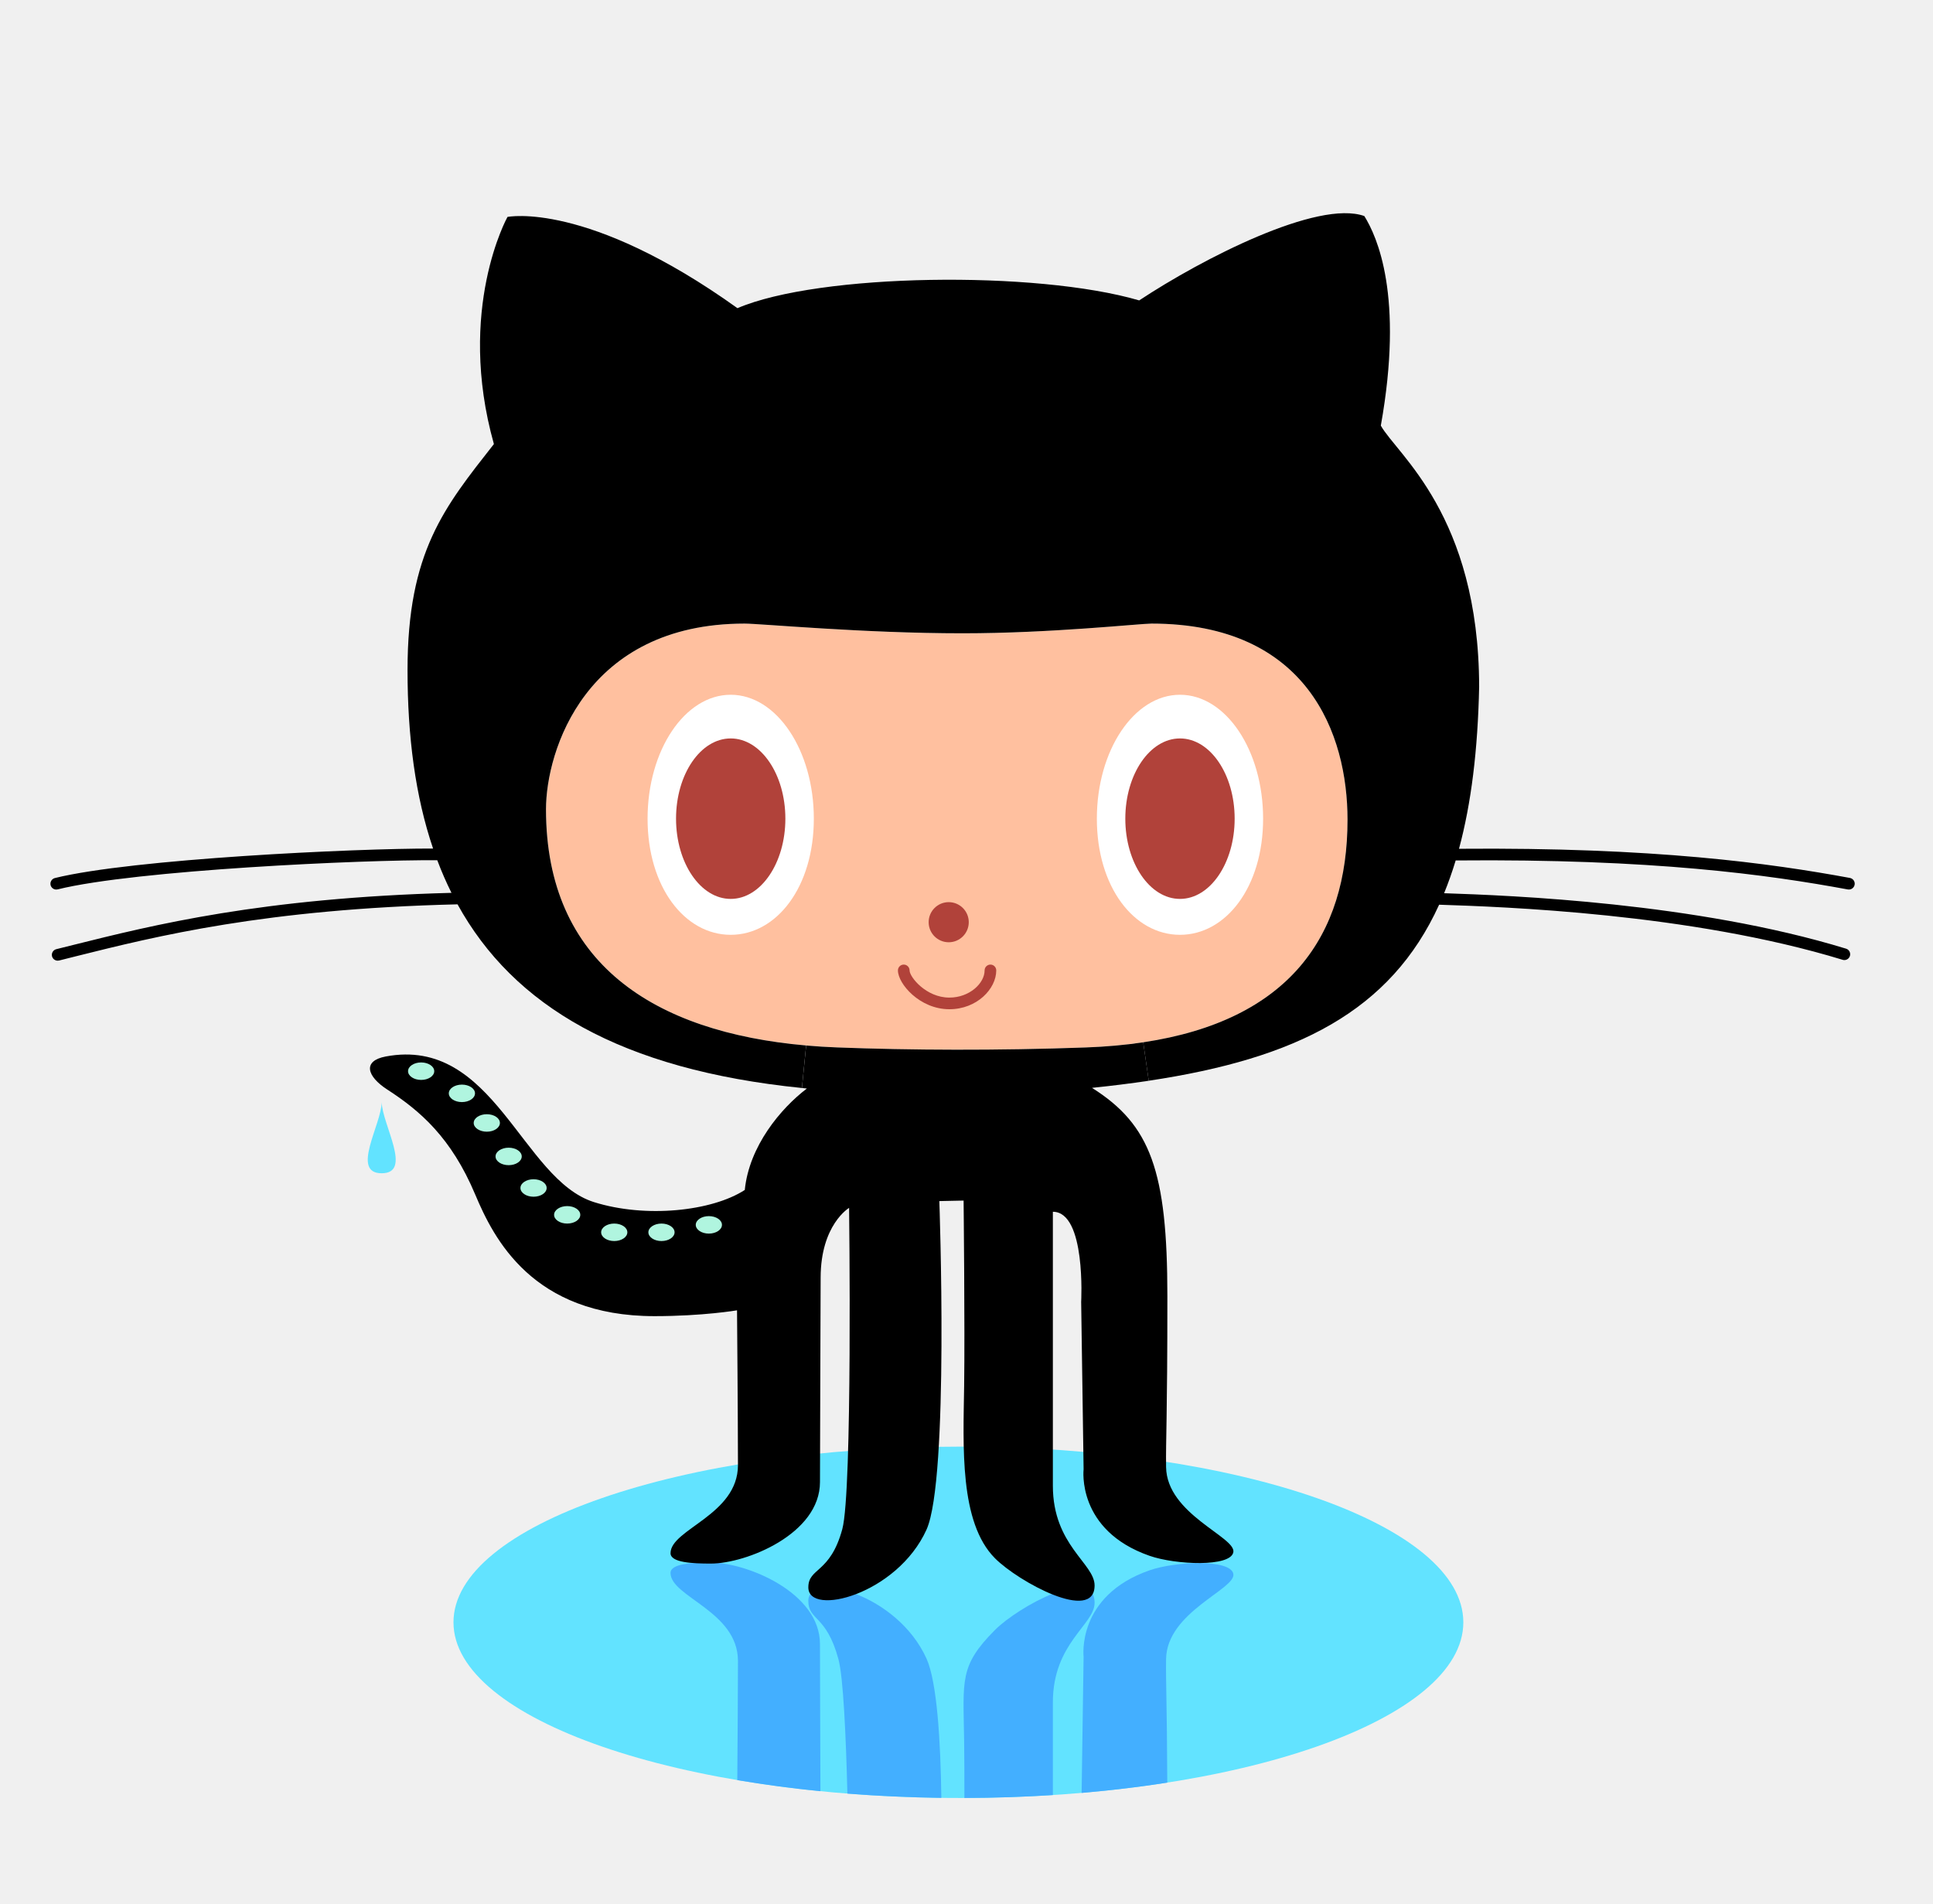
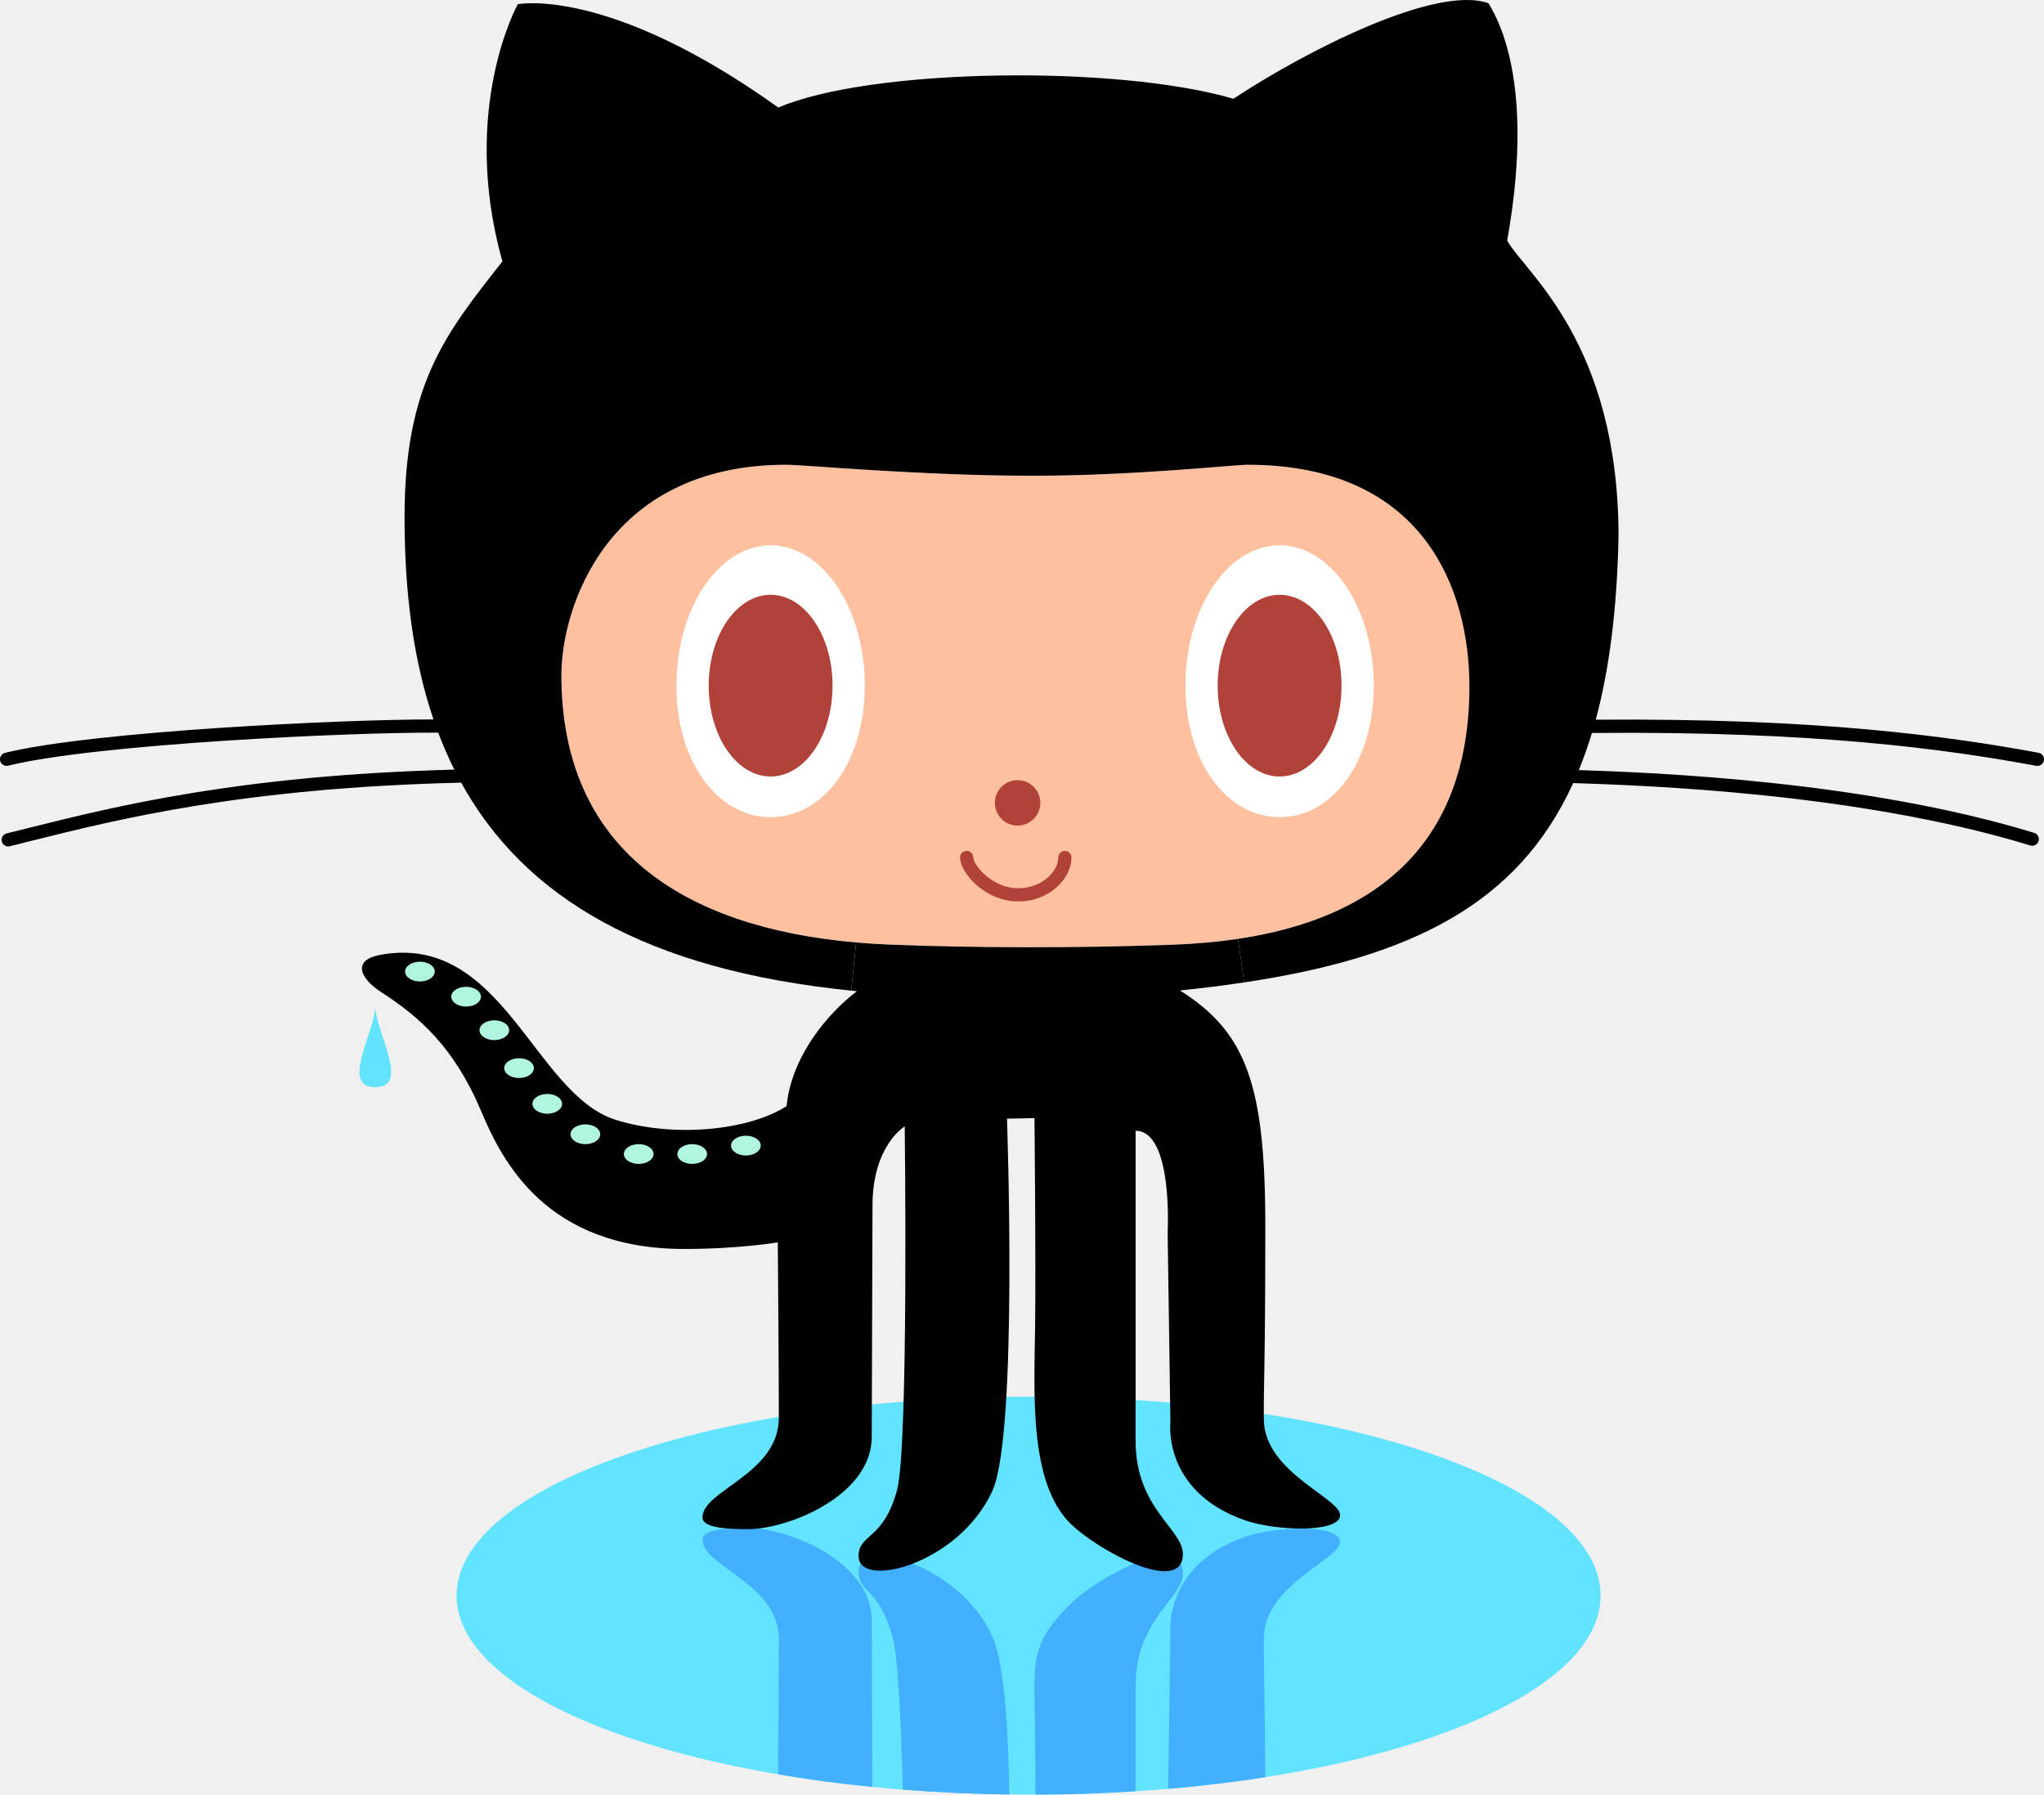
- <svg xmlns="http://www.w3.org/2000/svg" xmlns:xlink="http://www.w3.org/1999/xlink" version="1.1" id="Layer_1" x="0px" y="0px" width="252.891px" height="249px" viewBox="0 0 252.891 249" enable-background="new 0 0 252.891 249" xml:space="preserve">
+ <svg xmlns="http://www.w3.org/2000/svg" xmlns:xlink="http://www.w3.org/1999/xlink" version="1.1" id="Layer_1" x="0px" y="0px" width="236.049px" height="207.297px" viewBox="0 0 236.049 207.297" enable-background="new 0 0 236.049 207.297" xml:space="preserve">
  <g>
    <defs>
-       <rect id="SVGID_1_" x="-7.109" y="-4" width="264.063" height="260" />
+       <rect id="SVGID_1_" x="-13.711" y="-31.883" width="264.063" height="260" />
    </defs>
    <clipPath id="SVGID_2_">
      <use xlink:href="#SVGID_1_" overflow="visible" />
    </clipPath>
-     <path clip-path="url(#SVGID_2_)" fill="#62E3FF" d="M191.445,212.201c0,12.69-29.181,22.979-65.804,22.979   s-66.313-10.288-66.313-22.979s29.689-22.979,66.313-22.979S191.445,199.511,191.445,212.201" />
-     <path clip-path="url(#SVGID_2_)" fill="#43AFFF" d="M137.744,234.798v-12.113c0-7.787,5.459-10.156,5.459-13.034   c0-4.951-9.964,0.47-13.034,3.555c-4.676,4.697-4.147,6.537-4.034,14.41c0.029,2.037,0.038,4.725,0.035,7.564   C130.125,235.169,133.992,235.039,137.744,234.798" />
-     <path clip-path="url(#SVGID_2_)" fill="#43AFFF" d="M107.337,234.295c-0.024-6.688-0.062-15.708-0.062-19.249   c0-6.792-9.648-10.664-14.282-10.664c-2.348,0-5.269,0.121-5.269,1.362c0,3.145,8.823,4.985,8.823,11.523   c0,3.602-0.052,10.803-0.088,15.574C99.927,233.432,103.562,233.92,107.337,234.295" />
-     <path clip-path="url(#SVGID_2_)" fill="#43AFFF" d="M152.556,217.014c0.085-6.179,9.141-9.142,8.802-11.13   c-0.338-1.988-7.58-1.664-10.962-0.485c-9.591,3.343-8.631,11.319-8.631,11.319l-0.258,17.799   c3.886-0.333,7.633-0.784,11.205-1.345C152.667,222.329,152.512,220.242,152.556,217.014" />
-     <path clip-path="url(#SVGID_2_)" fill="#43AFFF" d="M121.215,216.951c-3.847-8.507-15.463-11.427-15.463-7.555   c0,2.603,2.349,1.777,3.936,7.617c0.641,2.356,0.987,10.102,1.176,17.596c3.972,0.313,8.08,0.501,12.289,0.555   C123.056,227.762,122.596,220.026,121.215,216.951" />
-     <path clip-path="url(#SVGID_2_)" fill="#62E3FF" d="M49.936,153.465c-4.09,0-0.019-6.422,0-9.311   C50.005,147.122,54.025,153.465,49.936,153.465" />
+     <path clip-path="url(#SVGID_2_)" fill="#62E3FF" d="M184.844,184.318c0,12.69-29.181,22.979-65.804,22.979   s-66.313-10.288-66.313-22.979s29.689-22.979,66.313-22.979S184.844,171.628,184.844,184.318" />
+     <path clip-path="url(#SVGID_2_)" fill="#43AFFF" d="M131.143,206.915v-12.113c0-7.787,5.459-10.156,5.459-13.034   c0-4.951-9.964,0.47-13.034,3.555c-4.676,4.697-4.147,6.537-4.034,14.41c0.029,2.037,0.038,4.725,0.035,7.564   C123.523,207.286,127.391,207.156,131.143,206.915" />
+     <path clip-path="url(#SVGID_2_)" fill="#43AFFF" d="M100.735,206.412c-0.024-6.688-0.062-15.708-0.062-19.249   c0-6.792-9.648-10.664-14.282-10.664c-2.348,0-5.269,0.121-5.269,1.362c0,3.145,8.823,4.985,8.823,11.523   c0,3.602-0.052,10.803-0.088,15.574C93.325,205.549,96.96,206.037,100.735,206.412" />
+     <path clip-path="url(#SVGID_2_)" fill="#43AFFF" d="M145.954,189.131c0.085-6.179,9.141-9.142,8.802-11.13   c-0.338-1.988-7.58-1.664-10.962-0.485c-9.591,3.343-8.631,11.319-8.631,11.319l-0.258,17.799   c3.886-0.333,7.633-0.784,11.205-1.345C146.065,194.446,145.91,192.359,145.954,189.131" />
+     <path clip-path="url(#SVGID_2_)" fill="#43AFFF" d="M114.613,189.068c-3.847-8.507-15.463-11.427-15.463-7.555   c0,2.603,2.349,1.777,3.936,7.617c0.641,2.356,0.987,10.102,1.176,17.596c3.972,0.313,8.08,0.501,12.289,0.555   C116.454,199.879,115.994,192.144,114.613,189.068" />
+     <path clip-path="url(#SVGID_2_)" fill="#62E3FF" d="M43.334,125.582c-4.09,0-0.019-6.422,0-9.311   C43.403,119.239,47.424,125.582,43.334,125.582" />
  </g>
  <g>
    <defs>
-       <rect id="SVGID_3_" x="-7.109" y="-4" width="264.063" height="260" />
+       <rect id="SVGID_3_" x="-13.711" y="-31.883" width="264.063" height="260" />
    </defs>
    <clipPath id="SVGID_4_">
      <use xlink:href="#SVGID_3_" overflow="visible" />
    </clipPath>
    <g clip-path="url(#SVGID_4_)">
      <defs>
-         <rect id="SVGID_5_" x="6.602" y="27.883" width="236.049" height="181.495" />
+         <rect id="SVGID_5_" width="236.049" height="181.495" />
      </defs>
      <clipPath id="SVGID_6_">
        <use xlink:href="#SVGID_5_" overflow="visible" />
      </clipPath>
      <g clip-path="url(#SVGID_6_)">
        <defs>
-           <rect id="SVGID_7_" x="6.602" y="27.883" width="236.049" height="181.495" />
+           <rect id="SVGID_7_" width="236.049" height="181.495" />
        </defs>
        <clipPath id="SVGID_8_">
          <use xlink:href="#SVGID_7_" overflow="visible" />
        </clipPath>
-         <path clip-path="url(#SVGID_8_)" fill="#FFC09F" d="M150.652,81.566c20.449,0,25.645,14.473,25.645,25.645     c0,15.229-7.662,26.27-26.73,29.123c-2.342,0.351-4.855,0.579-7.547,0.675c-11.512,0.417-23.019,0.361-32.499-0.005     c-1.377-0.05-2.728-0.137-4.053-0.254c-19.901-1.741-34.033-10.74-34.033-30.895c0-7.632,5.159-24.289,25.979-24.289     c2.062,0,15.523,1.27,28.523,1.27C137.479,82.836,149.154,81.566,150.652,81.566" />
-         <path clip-path="url(#SVGID_8_)" d="M242.028,114.838c0.411,0.081,0.686,0.477,0.609,0.889c-0.066,0.366-0.391,0.625-0.746,0.625     c-0.046,0-0.097-0.005-0.143-0.01c-10.385-1.919-25.497-4.032-51.304-3.793c-0.452,1.498-0.96,2.925-1.514,4.286     c8.785,0.294,32.911,1.234,52.584,7.252c0.406,0.121,0.63,0.548,0.508,0.954c-0.102,0.325-0.401,0.538-0.727,0.538     c-0.076,0-0.152-0.01-0.224-0.035c-19.946-6.099-44.596-6.937-52.792-7.206c-6.357,13.959-18.662,20.125-37.994,23.024     l-0.721-5.027c19.068-2.854,26.73-13.894,26.73-29.123c0-11.172-5.195-25.645-25.645-25.645c-1.498,0-13.173,1.27-24.715,1.27     c-13,0-26.462-1.27-28.523-1.27c-20.82,0-25.979,16.656-25.979,24.289c0,20.155,14.132,29.154,34.033,30.895l-0.554,5.561     c-23.659-2.396-37.726-10.72-45.053-24.024c-25.157,0.604-39.438,4.175-49.903,6.79c-0.762,0.192-1.503,0.375-2.224,0.559     c-0.062,0.015-0.122,0.02-0.183,0.02c-0.346,0-0.655-0.233-0.742-0.578c-0.102-0.406,0.152-0.823,0.559-0.925     c0.722-0.178,1.463-0.36,2.22-0.554c10.436-2.604,24.624-6.154,49.481-6.814c-0.687-1.376-1.306-2.798-1.859-4.266     c-9.668-0.081-39.462,1.29-49.664,3.813c-0.061,0.016-0.121,0.021-0.183,0.021c-0.34,0-0.655-0.233-0.741-0.579     c-0.097-0.406,0.152-0.822,0.559-0.924c10.11-2.499,39.183-3.885,49.481-3.859c-2.315-6.815-3.342-14.62-3.342-23.339     c0-15.478,4.824-21.318,11.299-29.57c-4.951-17.646,1.777-29.707,1.777-29.707s10.41-2.158,30.088,11.934     c10.664-4.57,39.102-4.951,52.559-1.016c8.252-5.459,23.359-13.203,29.453-11.035c1.65,2.656,5.205,10.4,2.158,27.412     c2.067,3.732,12.822,11.68,12.863,34.15c-0.173,8.288-1.036,15.285-2.636,21.201     C216.541,110.806,231.634,112.924,242.028,114.838" />
-         <path clip-path="url(#SVGID_8_)" d="M152.557,191.889c0.082,6.18,9.141,9.141,8.801,11.131c-0.34,1.986-7.581,1.666-10.964,0.482     c-9.587-3.341-8.628-11.318-8.628-11.318l-0.319-21.897c0,0,0.655-11.786-3.702-11.786v35.842c0,7.789,5.459,10.156,5.459,13.035     c0,4.951-9.963-0.467-13.035-3.555c-4.677-4.697-4.145-14.66-4.032-22.537c0.106-7.606-0.071-24.248-0.071-24.248l-3.174,0.066     c0,0,1.3,36.35-1.676,42.971c-3.849,8.506-15.463,11.432-15.463,7.557c0-2.605,2.859-1.777,4.443-7.617     c1.351-4.967,0.889-42.021,0.889-42.021s-3.722,2.199-3.722,9.141c0,3.174-0.087,21.323-0.087,26.721     c0,6.795-9.648,10.664-14.284,10.664c-2.347,0-5.267-0.116-5.267-1.36c0-3.144,8.821-4.987,8.821-11.522     c0-5.667-0.122-20.246-0.122-20.246s-4.448,0.762-10.796,0.762c-15.996,0-21.055-10.207-23.461-15.92     c-3.134-7.439-7.196-10.934-11.513-13.727c-2.65-1.717-3.26-3.737-0.192-4.316c14.157-2.666,17.778,16.057,27.233,19.043     c6.749,2.128,15.428,1.209,19.744-1.584c0.568-5.719,4.692-10.664,8.125-13.27c-0.219-0.021-0.437-0.041-0.65-0.066l0.554-5.561     c1.325,0.117,2.676,0.204,4.053,0.254c9.48,0.366,20.987,0.422,32.499,0.005c2.691-0.096,5.205-0.324,7.547-0.675l0.721,5.027     c-2.366,0.355-4.845,0.665-7.424,0.93c7.662,4.824,9.861,10.877,9.861,27.254S152.507,188.121,152.557,191.889" />
+         <path clip-path="url(#SVGID_8_)" fill="#FFC09F" d="M144.051,53.684c20.449,0,25.645,14.473,25.645,25.645     c0,15.229-7.662,26.27-26.73,29.123c-2.342,0.351-4.855,0.579-7.547,0.675c-11.512,0.417-23.019,0.361-32.499-0.005     c-1.377-0.05-2.728-0.137-4.053-0.254c-19.901-1.741-34.033-10.74-34.033-30.895c0-7.632,5.159-24.289,25.979-24.289     c2.062,0,15.523,1.27,28.523,1.27C130.878,54.953,142.553,53.684,144.051,53.684" />
+         <path clip-path="url(#SVGID_8_)" d="M235.427,86.956c0.411,0.081,0.686,0.477,0.609,0.889c-0.066,0.366-0.391,0.625-0.746,0.625     c-0.046,0-0.097-0.005-0.143-0.01c-10.385-1.919-25.497-4.032-51.304-3.793c-0.452,1.498-0.96,2.925-1.514,4.286     c8.785,0.294,32.911,1.234,52.584,7.252c0.406,0.121,0.63,0.548,0.508,0.954c-0.102,0.325-0.401,0.538-0.727,0.538     c-0.076,0-0.152-0.01-0.224-0.035c-19.946-6.099-44.596-6.937-52.792-7.206c-6.357,13.959-18.662,20.125-37.994,23.024     l-0.721-5.027c19.068-2.854,26.73-13.894,26.73-29.123c0-11.172-5.195-25.645-25.645-25.645c-1.498,0-13.173,1.27-24.715,1.27     c-13,0-26.462-1.27-28.523-1.27c-20.82,0-25.979,16.656-25.979,24.289c0,20.155,14.132,29.154,34.033,30.895l-0.554,5.561     c-23.659-2.396-37.726-10.72-45.053-24.024c-25.157,0.604-39.438,4.175-49.903,6.79c-0.762,0.192-1.503,0.375-2.224,0.559     c-0.062,0.015-0.122,0.02-0.183,0.02c-0.346,0-0.655-0.233-0.742-0.578c-0.102-0.406,0.152-0.823,0.559-0.925     c0.722-0.178,1.463-0.36,2.22-0.554C13.422,93.11,27.61,89.561,52.468,88.9c-0.687-1.376-1.306-2.798-1.859-4.266     c-9.668-0.081-39.462,1.29-49.664,3.813c-0.061,0.016-0.121,0.021-0.183,0.021c-0.34,0-0.655-0.233-0.741-0.579     c-0.097-0.406,0.152-0.822,0.559-0.924c10.11-2.499,39.183-3.885,49.481-3.859c-2.315-6.815-3.342-14.62-3.342-23.339     c0-15.478,4.824-21.318,11.299-29.57C53.066,12.551,59.795,0.49,59.795,0.49s10.41-2.158,30.088,11.934     c10.664-4.57,39.102-4.951,52.559-1.016c8.252-5.459,23.359-13.203,29.453-11.035c1.65,2.656,5.205,10.4,2.158,27.412     c2.067,3.732,12.822,11.68,12.863,34.15c-0.173,8.288-1.036,15.285-2.636,21.201C209.939,82.923,225.032,85.041,235.427,86.956" />
+         <path clip-path="url(#SVGID_8_)" d="M145.955,164.006c0.082,6.18,9.141,9.141,8.801,11.131c-0.34,1.986-7.581,1.666-10.964,0.482     c-9.587-3.341-8.628-11.318-8.628-11.318l-0.319-21.897c0,0,0.655-11.786-3.702-11.786v35.842c0,7.789,5.459,10.156,5.459,13.035     c0,4.951-9.963-0.467-13.035-3.555c-4.677-4.697-4.145-14.66-4.032-22.537c0.106-7.606-0.071-24.248-0.071-24.248l-3.174,0.066     c0,0,1.3,36.35-1.676,42.971c-3.849,8.506-15.463,11.432-15.463,7.557c0-2.605,2.859-1.777,4.443-7.617     c1.351-4.967,0.889-42.021,0.889-42.021s-3.722,2.199-3.722,9.141c0,3.174-0.087,21.323-0.087,26.721     c0,6.795-9.648,10.664-14.284,10.664c-2.347,0-5.267-0.116-5.267-1.36c0-3.144,8.821-4.987,8.821-11.522     c0-5.667-0.122-20.246-0.122-20.246s-4.448,0.762-10.796,0.762c-15.996,0-21.055-10.207-23.461-15.92     c-3.134-7.439-7.196-10.934-11.513-13.727c-2.65-1.717-3.26-3.737-0.192-4.316c14.157-2.666,17.778,16.057,27.233,19.043     c6.749,2.128,15.428,1.209,19.744-1.584c0.568-5.719,4.692-10.664,8.125-13.27c-0.219-0.021-0.437-0.041-0.65-0.066l0.554-5.561     c1.325,0.117,2.676,0.204,4.053,0.254c9.48,0.366,20.987,0.422,32.499,0.005c2.691-0.096,5.205-0.324,7.547-0.675l0.721,5.027     c-2.366,0.355-4.845,0.665-7.424,0.93c7.662,4.824,9.861,10.877,9.861,27.254S145.905,160.238,145.955,164.006" />
      </g>
    </g>
  </g>
  <g>
    <defs>
-       <rect id="SVGID_9_" x="-7.109" y="-4" width="264.063" height="260" />
+       <rect id="SVGID_9_" x="-13.711" y="-31.883" width="264.063" height="260" />
    </defs>
    <clipPath id="SVGID_10_">
      <use xlink:href="#SVGID_9_" overflow="visible" />
    </clipPath>
-     <path clip-path="url(#SVGID_10_)" fill="#FFFFFF" d="M106.472,107.084c0-8.951-4.869-16.208-10.876-16.208   s-10.875,7.257-10.875,16.208s4.868,15.192,10.875,15.192S106.472,116.035,106.472,107.084" />
-     <path clip-path="url(#SVGID_10_)" fill="#FFFFFF" d="M165.25,107.084c0-8.951-4.868-16.208-10.875-16.208   S143.5,98.133,143.5,107.084s4.868,15.192,10.875,15.192S165.25,116.035,165.25,107.084" />
-     <path clip-path="url(#SVGID_10_)" fill="#B1423A" d="M124.203,132.01c-3.888,0-6.729-3.34-6.729-5.078   c0-0.421,0.341-0.762,0.762-0.762s0.762,0.341,0.762,0.762c0,0.859,2.159,3.555,5.205,3.555c2.64,0,4.611-1.877,4.611-3.555   c0-0.421,0.342-0.762,0.762-0.762c0.421,0,0.762,0.341,0.762,0.762C130.338,129.333,127.818,132.01,124.203,132.01" />
-     <path clip-path="url(#SVGID_10_)" fill="#B1423A" d="M126.742,120.626c0,1.449-1.175,2.624-2.624,2.624s-2.624-1.175-2.624-2.624   s1.175-2.624,2.624-2.624S126.742,119.177,126.742,120.626" />
-     <path clip-path="url(#SVGID_10_)" fill="#B1423A" d="M102.748,107.084c0-5.796-3.202-10.495-7.152-10.495   c-3.949,0-7.151,4.699-7.151,10.495s3.202,10.495,7.151,10.495C99.546,117.579,102.748,112.88,102.748,107.084" />
-     <path clip-path="url(#SVGID_10_)" fill="#B1423A" d="M161.527,107.084c0-5.796-3.202-10.495-7.152-10.495   s-7.152,4.699-7.152,10.495s3.202,10.495,7.152,10.495S161.527,112.88,161.527,107.084" />
+     <path clip-path="url(#SVGID_10_)" fill="#FFFFFF" d="M99.87,79.201c0-8.951-4.869-16.208-10.876-16.208S78.119,70.25,78.119,79.201   s4.868,15.192,10.875,15.192S99.87,88.152,99.87,79.201" />
+     <path clip-path="url(#SVGID_10_)" fill="#FFFFFF" d="M158.648,79.201c0-8.951-4.868-16.208-10.875-16.208   s-10.875,7.257-10.875,16.208s4.868,15.192,10.875,15.192S158.648,88.152,158.648,79.201" />
+     <path clip-path="url(#SVGID_10_)" fill="#B1423A" d="M117.602,104.127c-3.888,0-6.729-3.34-6.729-5.078   c0-0.421,0.341-0.762,0.762-0.762s0.762,0.341,0.762,0.762c0,0.859,2.159,3.555,5.205,3.555c2.64,0,4.611-1.877,4.611-3.555   c0-0.421,0.342-0.762,0.762-0.762c0.421,0,0.762,0.341,0.762,0.762C123.736,101.45,121.217,104.127,117.602,104.127" />
+     <path clip-path="url(#SVGID_10_)" fill="#B1423A" d="M120.141,92.743c0,1.449-1.175,2.624-2.624,2.624s-2.624-1.175-2.624-2.624   s1.175-2.624,2.624-2.624S120.141,91.294,120.141,92.743" />
+     <path clip-path="url(#SVGID_10_)" fill="#B1423A" d="M96.146,79.201c0-5.796-3.202-10.495-7.152-10.495   c-3.949,0-7.151,4.699-7.151,10.495s3.202,10.495,7.151,10.495C92.944,89.696,96.146,84.998,96.146,79.201" />
+     <path clip-path="url(#SVGID_10_)" fill="#B1423A" d="M154.926,79.201c0-5.796-3.202-10.495-7.152-10.495s-7.152,4.699-7.152,10.495   s3.202,10.495,7.152,10.495S154.926,84.998,154.926,79.201" />
  </g>
  <g>
    <defs>
-       <rect id="SVGID_11_" x="-7.109" y="-4" width="264.063" height="260" />
+       <rect id="SVGID_11_" x="-13.711" y="-31.883" width="264.063" height="260" />
    </defs>
    <clipPath id="SVGID_12_">
      <use xlink:href="#SVGID_11_" overflow="visible" />
    </clipPath>
-     <path clip-path="url(#SVGID_12_)" fill="#B0F5DF" d="M56.812,140.113c0,0.631-0.768,1.143-1.714,1.143s-1.714-0.512-1.714-1.143   s0.768-1.143,1.714-1.143S56.812,139.482,56.812,140.113" />
-     <path clip-path="url(#SVGID_12_)" fill="#B0F5DF" d="M62.144,143.012c0,0.631-0.768,1.143-1.714,1.143s-1.714-0.512-1.714-1.143   c0-0.63,0.768-1.143,1.714-1.143S62.144,142.382,62.144,143.012" />
-     <path clip-path="url(#SVGID_12_)" fill="#B0F5DF" d="M65.402,146.885c0,0.63-0.768,1.143-1.714,1.143s-1.714-0.513-1.714-1.143   c0-0.631,0.768-1.143,1.714-1.143S65.402,146.254,65.402,146.885" />
-     <path clip-path="url(#SVGID_12_)" fill="#B0F5DF" d="M68.259,151.264c0,0.631-0.768,1.143-1.714,1.143s-1.714-0.512-1.714-1.143   c0-0.63,0.768-1.143,1.714-1.143S68.259,150.634,68.259,151.264" />
-     <path clip-path="url(#SVGID_12_)" fill="#B0F5DF" d="M71.517,155.391c0,0.63-0.767,1.143-1.714,1.143   c-0.946,0-1.714-0.513-1.714-1.143c0-0.631,0.768-1.143,1.714-1.143C70.75,154.248,71.517,154.76,71.517,155.391" />
-     <path clip-path="url(#SVGID_12_)" fill="#B0F5DF" d="M75.918,158.902c0,0.631-0.768,1.143-1.714,1.143s-1.714-0.512-1.714-1.143   s0.768-1.143,1.714-1.143S75.918,158.271,75.918,158.902" />
-     <path clip-path="url(#SVGID_12_)" fill="#B0F5DF" d="M82.075,161.188c0,0.631-0.768,1.143-1.714,1.143s-1.714-0.512-1.714-1.143   s0.768-1.143,1.714-1.143S82.075,160.557,82.075,161.188" />
-     <path clip-path="url(#SVGID_12_)" fill="#B0F5DF" d="M88.254,161.188c0,0.631-0.768,1.143-1.714,1.143s-1.714-0.512-1.714-1.143   s0.768-1.143,1.714-1.143S88.254,160.557,88.254,161.188" />
-     <path clip-path="url(#SVGID_12_)" fill="#B0F5DF" d="M94.453,160.215c0,0.63-0.768,1.143-1.714,1.143s-1.714-0.513-1.714-1.143   c0-0.631,0.768-1.143,1.714-1.143S94.453,159.584,94.453,160.215" />
+     <path clip-path="url(#SVGID_12_)" fill="#B0F5DF" d="M50.21,112.23c0,0.631-0.768,1.143-1.714,1.143s-1.714-0.512-1.714-1.143   s0.768-1.143,1.714-1.143S50.21,111.6,50.21,112.23" />
+     <path clip-path="url(#SVGID_12_)" fill="#B0F5DF" d="M55.542,115.129c0,0.631-0.768,1.143-1.714,1.143s-1.714-0.512-1.714-1.143   c0-0.63,0.768-1.143,1.714-1.143S55.542,114.499,55.542,115.129" />
+     <path clip-path="url(#SVGID_12_)" fill="#B0F5DF" d="M58.801,119.002c0,0.63-0.768,1.143-1.714,1.143s-1.714-0.513-1.714-1.143   c0-0.631,0.768-1.143,1.714-1.143S58.801,118.371,58.801,119.002" />
+     <path clip-path="url(#SVGID_12_)" fill="#B0F5DF" d="M61.657,123.381c0,0.631-0.768,1.143-1.714,1.143s-1.714-0.512-1.714-1.143   c0-0.63,0.768-1.143,1.714-1.143S61.657,122.751,61.657,123.381" />
+     <path clip-path="url(#SVGID_12_)" fill="#B0F5DF" d="M64.915,127.508c0,0.63-0.767,1.143-1.714,1.143   c-0.946,0-1.714-0.513-1.714-1.143c0-0.631,0.768-1.143,1.714-1.143C64.148,126.365,64.915,126.877,64.915,127.508" />
+     <path clip-path="url(#SVGID_12_)" fill="#B0F5DF" d="M69.316,131.02c0,0.631-0.768,1.143-1.714,1.143s-1.714-0.512-1.714-1.143   s0.768-1.143,1.714-1.143S69.316,130.389,69.316,131.02" />
+     <path clip-path="url(#SVGID_12_)" fill="#B0F5DF" d="M75.474,133.305c0,0.631-0.768,1.143-1.714,1.143s-1.714-0.512-1.714-1.143   s0.768-1.143,1.714-1.143S75.474,132.674,75.474,133.305" />
+     <path clip-path="url(#SVGID_12_)" fill="#B0F5DF" d="M81.652,133.305c0,0.631-0.768,1.143-1.714,1.143s-1.714-0.512-1.714-1.143   s0.768-1.143,1.714-1.143S81.652,132.674,81.652,133.305" />
+     <path clip-path="url(#SVGID_12_)" fill="#B0F5DF" d="M87.852,132.332c0,0.63-0.768,1.143-1.714,1.143s-1.714-0.513-1.714-1.143   c0-0.631,0.768-1.143,1.714-1.143S87.852,131.701,87.852,132.332" />
  </g>
</svg>
